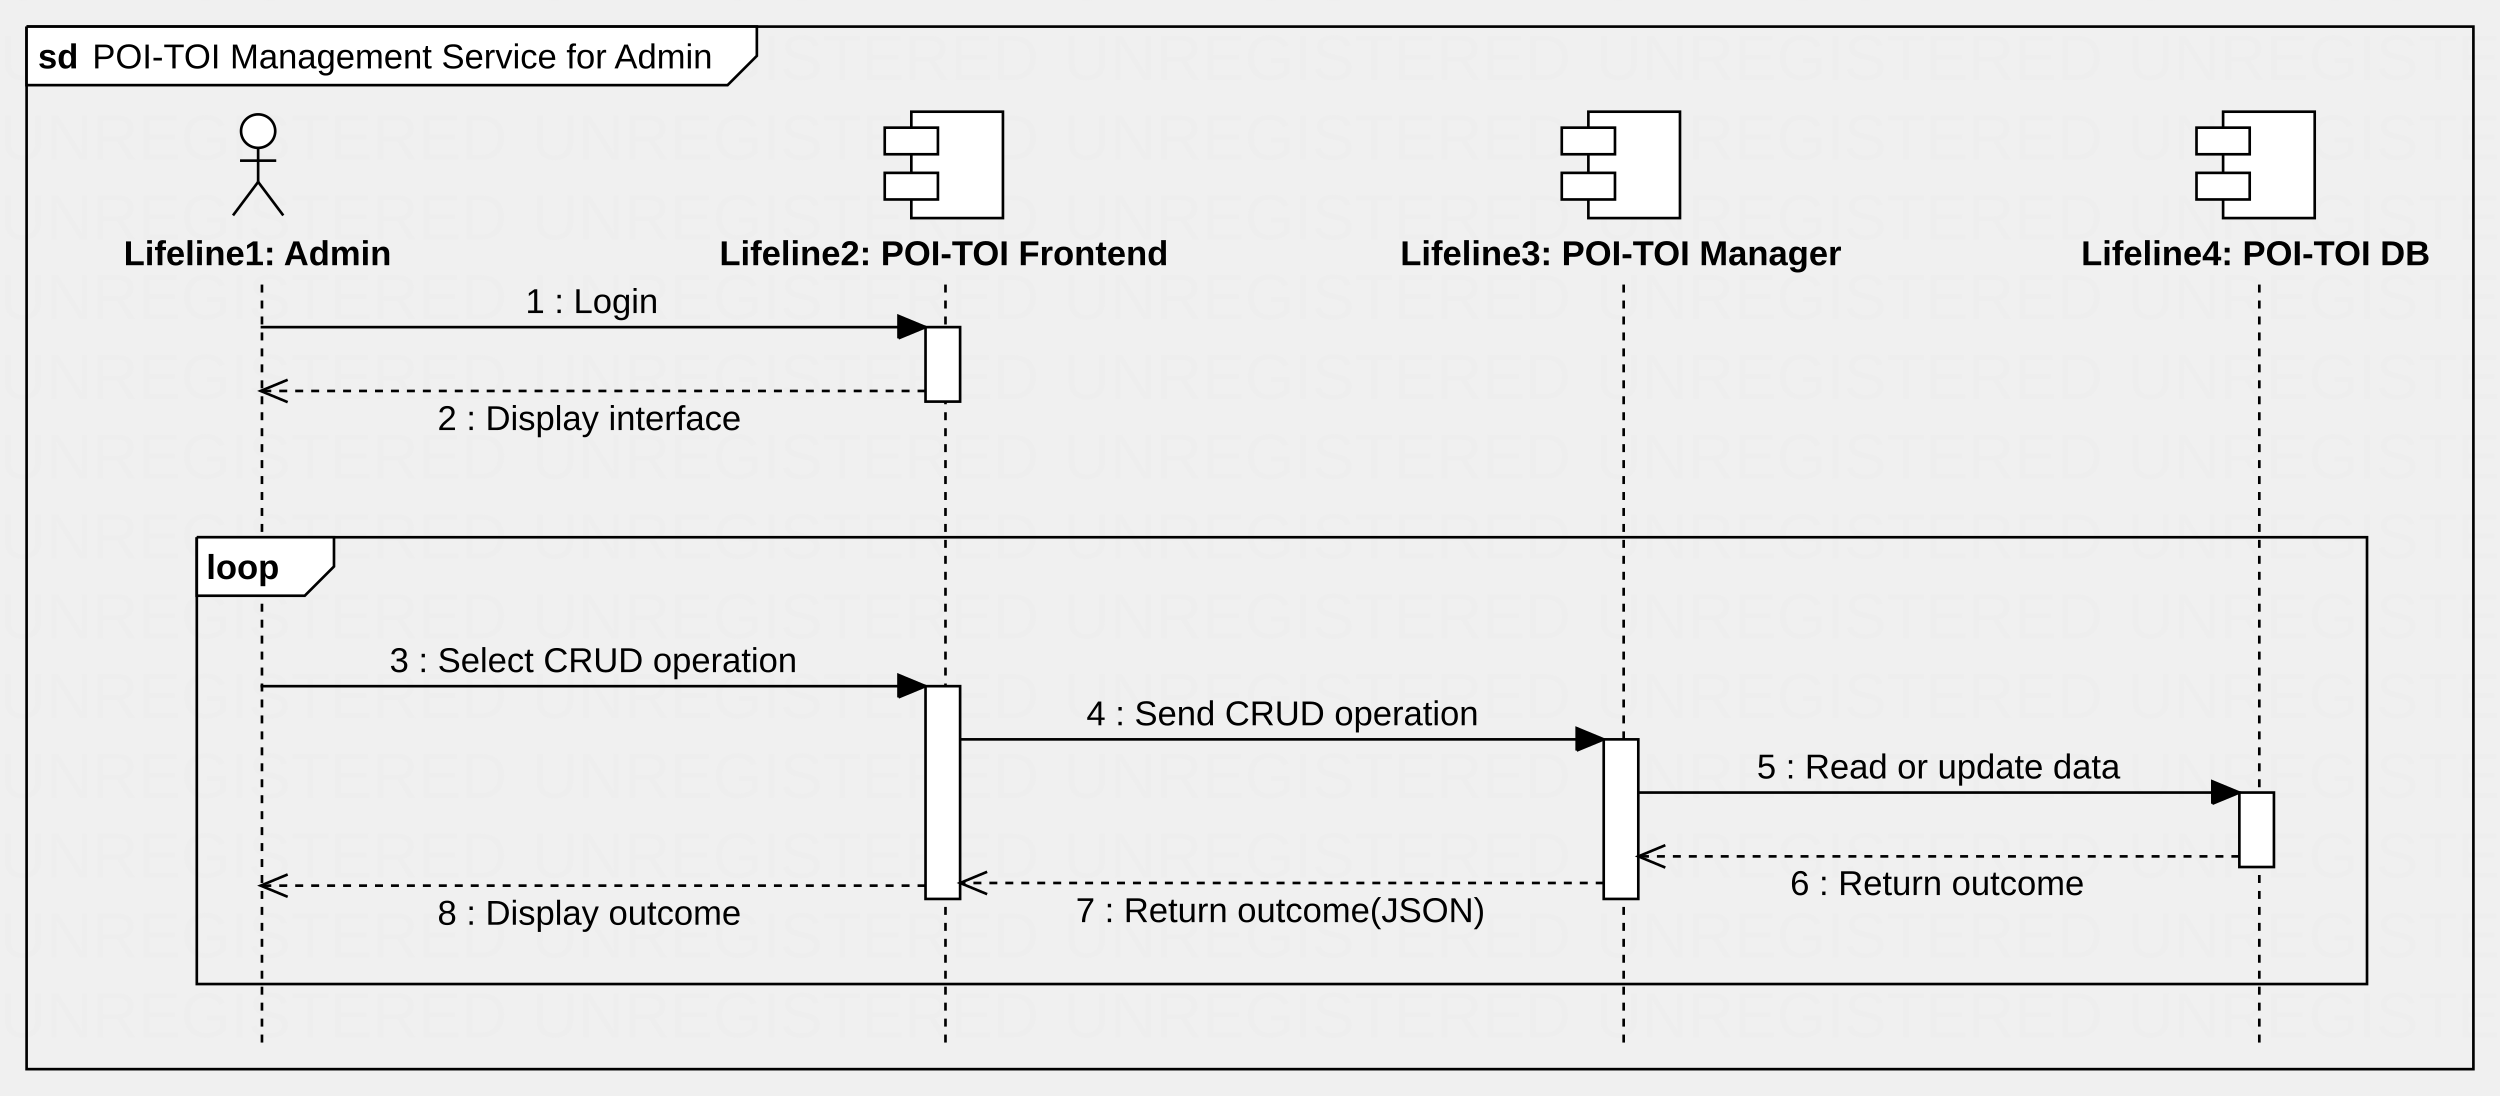
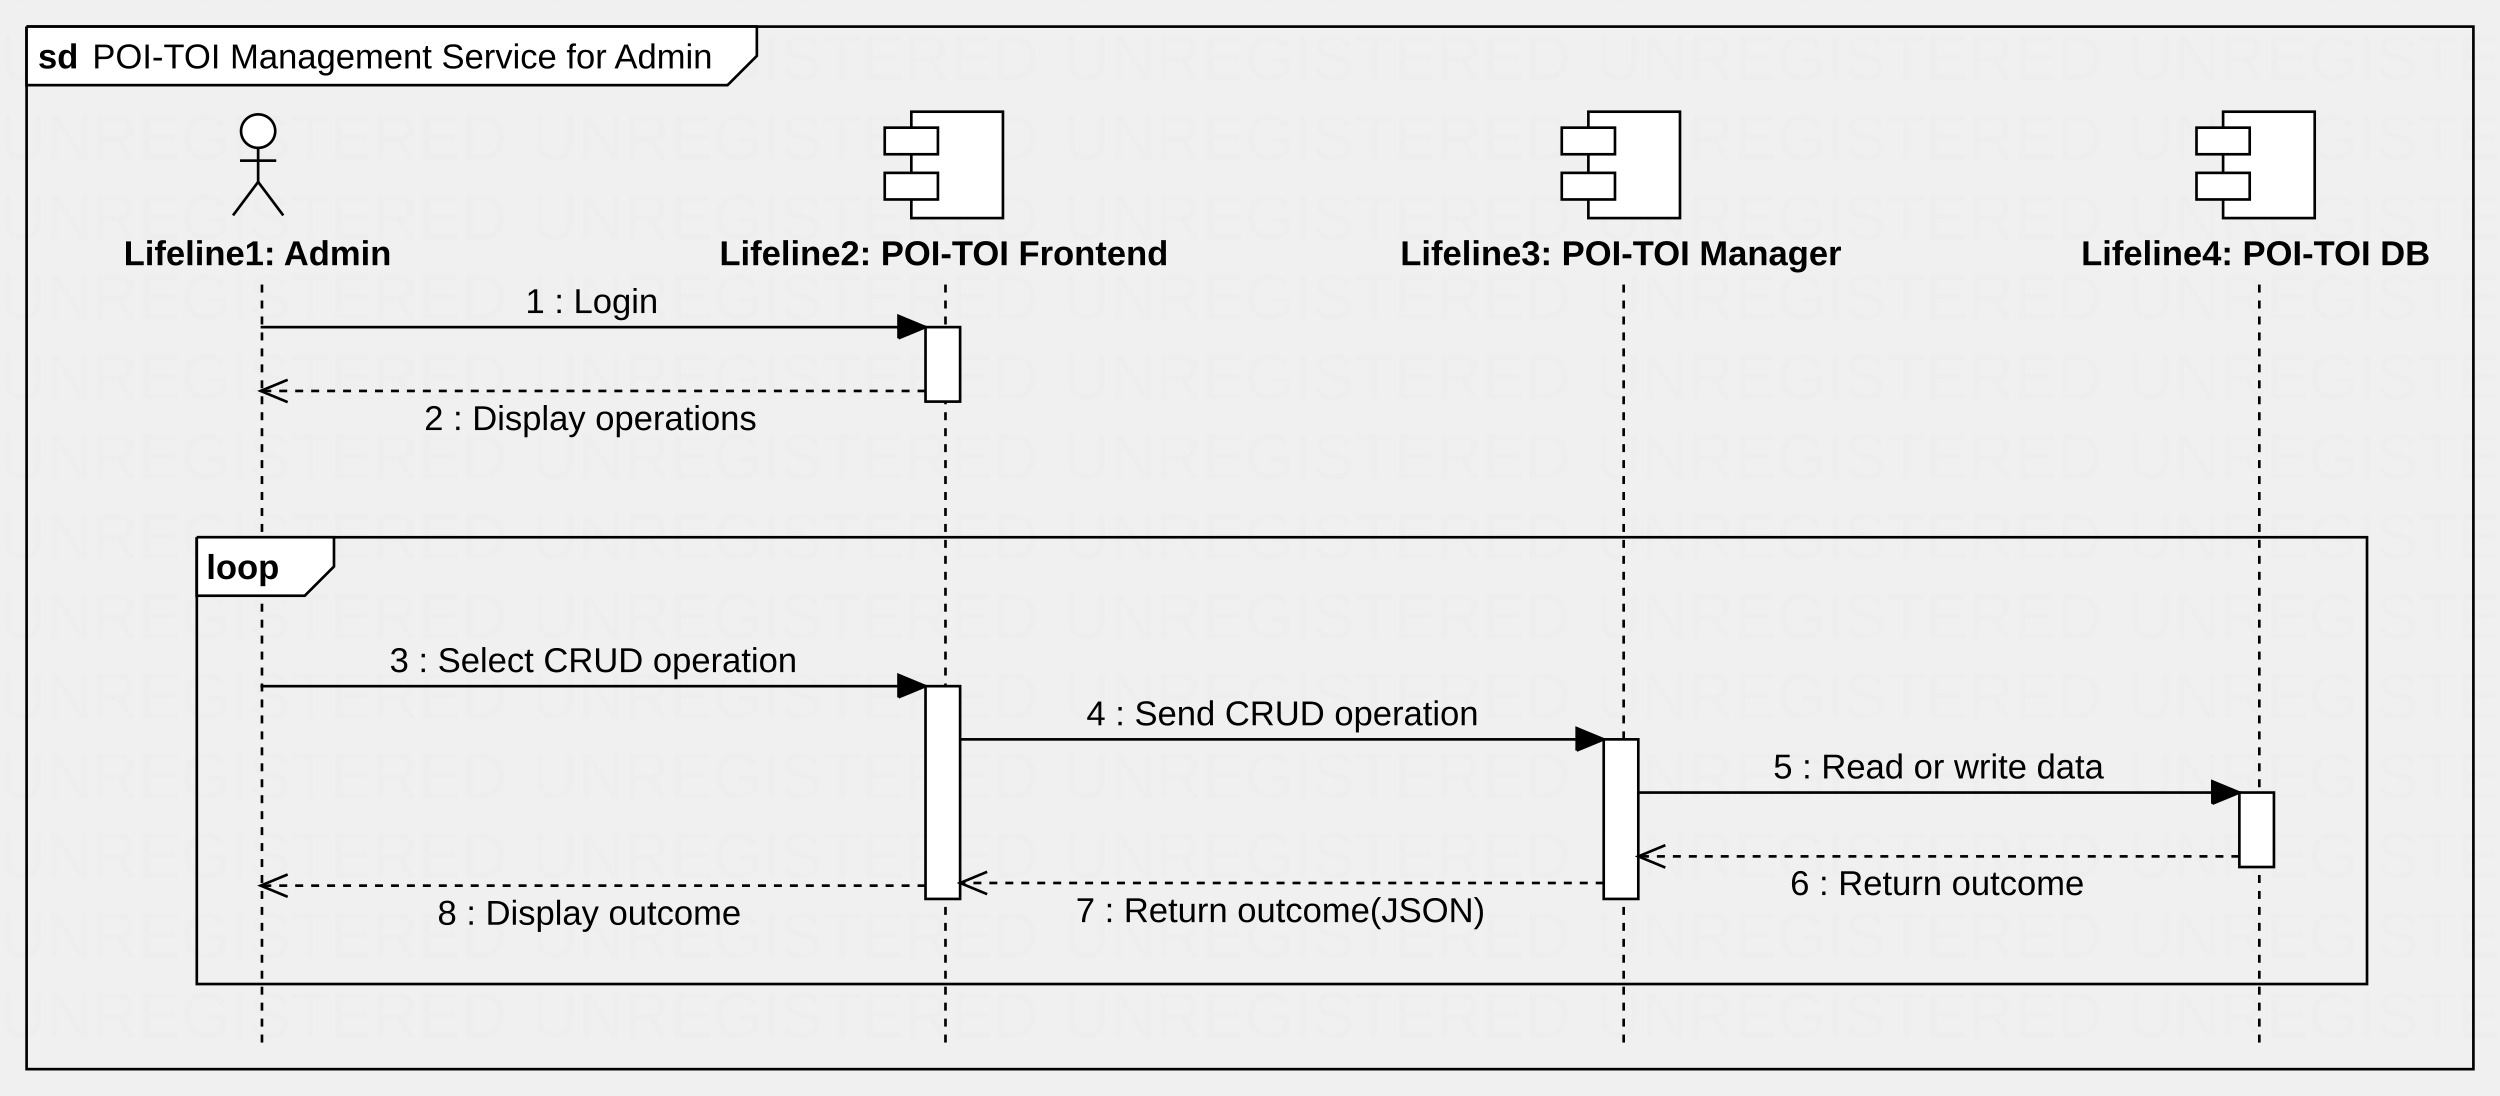
<svg xmlns="http://www.w3.org/2000/svg" version="1.1" width="940" height="412">
  <defs />
  <g>
    <text fill="#eeeeee" stroke="none" font-family="Arial" font-size="24px" font-style="normal" font-weight="normal" text-decoration="none" x="0" y="0">UNREGISTERED</text>
    <text fill="#eeeeee" stroke="none" font-family="Arial" font-size="24px" font-style="normal" font-weight="normal" text-decoration="none" x="0" y="30">UNREGISTERED</text>
    <text fill="#eeeeee" stroke="none" font-family="Arial" font-size="24px" font-style="normal" font-weight="normal" text-decoration="none" x="0" y="60">UNREGISTERED</text>
    <text fill="#eeeeee" stroke="none" font-family="Arial" font-size="24px" font-style="normal" font-weight="normal" text-decoration="none" x="0" y="90">UNREGISTERED</text>
    <text fill="#eeeeee" stroke="none" font-family="Arial" font-size="24px" font-style="normal" font-weight="normal" text-decoration="none" x="0" y="120">UNREGISTERED</text>
    <text fill="#eeeeee" stroke="none" font-family="Arial" font-size="24px" font-style="normal" font-weight="normal" text-decoration="none" x="0" y="150">UNREGISTERED</text>
    <text fill="#eeeeee" stroke="none" font-family="Arial" font-size="24px" font-style="normal" font-weight="normal" text-decoration="none" x="0" y="180">UNREGISTERED</text>
    <text fill="#eeeeee" stroke="none" font-family="Arial" font-size="24px" font-style="normal" font-weight="normal" text-decoration="none" x="0" y="210">UNREGISTERED</text>
    <text fill="#eeeeee" stroke="none" font-family="Arial" font-size="24px" font-style="normal" font-weight="normal" text-decoration="none" x="0" y="240">UNREGISTERED</text>
    <text fill="#eeeeee" stroke="none" font-family="Arial" font-size="24px" font-style="normal" font-weight="normal" text-decoration="none" x="0" y="270">UNREGISTERED</text>
    <text fill="#eeeeee" stroke="none" font-family="Arial" font-size="24px" font-style="normal" font-weight="normal" text-decoration="none" x="0" y="300">UNREGISTERED</text>
    <text fill="#eeeeee" stroke="none" font-family="Arial" font-size="24px" font-style="normal" font-weight="normal" text-decoration="none" x="0" y="330">UNREGISTERED</text>
    <text fill="#eeeeee" stroke="none" font-family="Arial" font-size="24px" font-style="normal" font-weight="normal" text-decoration="none" x="0" y="360">UNREGISTERED</text>
    <text fill="#eeeeee" stroke="none" font-family="Arial" font-size="24px" font-style="normal" font-weight="normal" text-decoration="none" x="0" y="390">UNREGISTERED</text>
    <text fill="#eeeeee" stroke="none" font-family="Arial" font-size="24px" font-style="normal" font-weight="normal" text-decoration="none" x="200" y="0">UNREGISTERED</text>
    <text fill="#eeeeee" stroke="none" font-family="Arial" font-size="24px" font-style="normal" font-weight="normal" text-decoration="none" x="200" y="30">UNREGISTERED</text>
    <text fill="#eeeeee" stroke="none" font-family="Arial" font-size="24px" font-style="normal" font-weight="normal" text-decoration="none" x="200" y="60">UNREGISTERED</text>
    <text fill="#eeeeee" stroke="none" font-family="Arial" font-size="24px" font-style="normal" font-weight="normal" text-decoration="none" x="200" y="90">UNREGISTERED</text>
    <text fill="#eeeeee" stroke="none" font-family="Arial" font-size="24px" font-style="normal" font-weight="normal" text-decoration="none" x="200" y="120">UNREGISTERED</text>
    <text fill="#eeeeee" stroke="none" font-family="Arial" font-size="24px" font-style="normal" font-weight="normal" text-decoration="none" x="200" y="150">UNREGISTERED</text>
    <text fill="#eeeeee" stroke="none" font-family="Arial" font-size="24px" font-style="normal" font-weight="normal" text-decoration="none" x="200" y="180">UNREGISTERED</text>
    <text fill="#eeeeee" stroke="none" font-family="Arial" font-size="24px" font-style="normal" font-weight="normal" text-decoration="none" x="200" y="210">UNREGISTERED</text>
    <text fill="#eeeeee" stroke="none" font-family="Arial" font-size="24px" font-style="normal" font-weight="normal" text-decoration="none" x="200" y="240">UNREGISTERED</text>
    <text fill="#eeeeee" stroke="none" font-family="Arial" font-size="24px" font-style="normal" font-weight="normal" text-decoration="none" x="200" y="270">UNREGISTERED</text>
    <text fill="#eeeeee" stroke="none" font-family="Arial" font-size="24px" font-style="normal" font-weight="normal" text-decoration="none" x="200" y="300">UNREGISTERED</text>
    <text fill="#eeeeee" stroke="none" font-family="Arial" font-size="24px" font-style="normal" font-weight="normal" text-decoration="none" x="200" y="330">UNREGISTERED</text>
    <text fill="#eeeeee" stroke="none" font-family="Arial" font-size="24px" font-style="normal" font-weight="normal" text-decoration="none" x="200" y="360">UNREGISTERED</text>
    <text fill="#eeeeee" stroke="none" font-family="Arial" font-size="24px" font-style="normal" font-weight="normal" text-decoration="none" x="200" y="390">UNREGISTERED</text>
    <text fill="#eeeeee" stroke="none" font-family="Arial" font-size="24px" font-style="normal" font-weight="normal" text-decoration="none" x="400" y="0">UNREGISTERED</text>
    <text fill="#eeeeee" stroke="none" font-family="Arial" font-size="24px" font-style="normal" font-weight="normal" text-decoration="none" x="400" y="30">UNREGISTERED</text>
    <text fill="#eeeeee" stroke="none" font-family="Arial" font-size="24px" font-style="normal" font-weight="normal" text-decoration="none" x="400" y="60">UNREGISTERED</text>
    <text fill="#eeeeee" stroke="none" font-family="Arial" font-size="24px" font-style="normal" font-weight="normal" text-decoration="none" x="400" y="90">UNREGISTERED</text>
    <text fill="#eeeeee" stroke="none" font-family="Arial" font-size="24px" font-style="normal" font-weight="normal" text-decoration="none" x="400" y="120">UNREGISTERED</text>
    <text fill="#eeeeee" stroke="none" font-family="Arial" font-size="24px" font-style="normal" font-weight="normal" text-decoration="none" x="400" y="150">UNREGISTERED</text>
    <text fill="#eeeeee" stroke="none" font-family="Arial" font-size="24px" font-style="normal" font-weight="normal" text-decoration="none" x="400" y="180">UNREGISTERED</text>
    <text fill="#eeeeee" stroke="none" font-family="Arial" font-size="24px" font-style="normal" font-weight="normal" text-decoration="none" x="400" y="210">UNREGISTERED</text>
    <text fill="#eeeeee" stroke="none" font-family="Arial" font-size="24px" font-style="normal" font-weight="normal" text-decoration="none" x="400" y="240">UNREGISTERED</text>
    <text fill="#eeeeee" stroke="none" font-family="Arial" font-size="24px" font-style="normal" font-weight="normal" text-decoration="none" x="400" y="270">UNREGISTERED</text>
    <text fill="#eeeeee" stroke="none" font-family="Arial" font-size="24px" font-style="normal" font-weight="normal" text-decoration="none" x="400" y="300">UNREGISTERED</text>
    <text fill="#eeeeee" stroke="none" font-family="Arial" font-size="24px" font-style="normal" font-weight="normal" text-decoration="none" x="400" y="330">UNREGISTERED</text>
    <text fill="#eeeeee" stroke="none" font-family="Arial" font-size="24px" font-style="normal" font-weight="normal" text-decoration="none" x="400" y="360">UNREGISTERED</text>
    <text fill="#eeeeee" stroke="none" font-family="Arial" font-size="24px" font-style="normal" font-weight="normal" text-decoration="none" x="400" y="390">UNREGISTERED</text>
    <text fill="#eeeeee" stroke="none" font-family="Arial" font-size="24px" font-style="normal" font-weight="normal" text-decoration="none" x="600" y="0">UNREGISTERED</text>
    <text fill="#eeeeee" stroke="none" font-family="Arial" font-size="24px" font-style="normal" font-weight="normal" text-decoration="none" x="600" y="30">UNREGISTERED</text>
    <text fill="#eeeeee" stroke="none" font-family="Arial" font-size="24px" font-style="normal" font-weight="normal" text-decoration="none" x="600" y="60">UNREGISTERED</text>
    <text fill="#eeeeee" stroke="none" font-family="Arial" font-size="24px" font-style="normal" font-weight="normal" text-decoration="none" x="600" y="90">UNREGISTERED</text>
    <text fill="#eeeeee" stroke="none" font-family="Arial" font-size="24px" font-style="normal" font-weight="normal" text-decoration="none" x="600" y="120">UNREGISTERED</text>
    <text fill="#eeeeee" stroke="none" font-family="Arial" font-size="24px" font-style="normal" font-weight="normal" text-decoration="none" x="600" y="150">UNREGISTERED</text>
    <text fill="#eeeeee" stroke="none" font-family="Arial" font-size="24px" font-style="normal" font-weight="normal" text-decoration="none" x="600" y="180">UNREGISTERED</text>
    <text fill="#eeeeee" stroke="none" font-family="Arial" font-size="24px" font-style="normal" font-weight="normal" text-decoration="none" x="600" y="210">UNREGISTERED</text>
    <text fill="#eeeeee" stroke="none" font-family="Arial" font-size="24px" font-style="normal" font-weight="normal" text-decoration="none" x="600" y="240">UNREGISTERED</text>
    <text fill="#eeeeee" stroke="none" font-family="Arial" font-size="24px" font-style="normal" font-weight="normal" text-decoration="none" x="600" y="270">UNREGISTERED</text>
    <text fill="#eeeeee" stroke="none" font-family="Arial" font-size="24px" font-style="normal" font-weight="normal" text-decoration="none" x="600" y="300">UNREGISTERED</text>
    <text fill="#eeeeee" stroke="none" font-family="Arial" font-size="24px" font-style="normal" font-weight="normal" text-decoration="none" x="600" y="330">UNREGISTERED</text>
    <text fill="#eeeeee" stroke="none" font-family="Arial" font-size="24px" font-style="normal" font-weight="normal" text-decoration="none" x="600" y="360">UNREGISTERED</text>
    <text fill="#eeeeee" stroke="none" font-family="Arial" font-size="24px" font-style="normal" font-weight="normal" text-decoration="none" x="600" y="390">UNREGISTERED</text>
    <text fill="#eeeeee" stroke="none" font-family="Arial" font-size="24px" font-style="normal" font-weight="normal" text-decoration="none" x="800" y="0">UNREGISTERED</text>
    <text fill="#eeeeee" stroke="none" font-family="Arial" font-size="24px" font-style="normal" font-weight="normal" text-decoration="none" x="800" y="30">UNREGISTERED</text>
    <text fill="#eeeeee" stroke="none" font-family="Arial" font-size="24px" font-style="normal" font-weight="normal" text-decoration="none" x="800" y="60">UNREGISTERED</text>
    <text fill="#eeeeee" stroke="none" font-family="Arial" font-size="24px" font-style="normal" font-weight="normal" text-decoration="none" x="800" y="90">UNREGISTERED</text>
    <text fill="#eeeeee" stroke="none" font-family="Arial" font-size="24px" font-style="normal" font-weight="normal" text-decoration="none" x="800" y="120">UNREGISTERED</text>
    <text fill="#eeeeee" stroke="none" font-family="Arial" font-size="24px" font-style="normal" font-weight="normal" text-decoration="none" x="800" y="150">UNREGISTERED</text>
    <text fill="#eeeeee" stroke="none" font-family="Arial" font-size="24px" font-style="normal" font-weight="normal" text-decoration="none" x="800" y="180">UNREGISTERED</text>
    <text fill="#eeeeee" stroke="none" font-family="Arial" font-size="24px" font-style="normal" font-weight="normal" text-decoration="none" x="800" y="210">UNREGISTERED</text>
    <text fill="#eeeeee" stroke="none" font-family="Arial" font-size="24px" font-style="normal" font-weight="normal" text-decoration="none" x="800" y="240">UNREGISTERED</text>
    <text fill="#eeeeee" stroke="none" font-family="Arial" font-size="24px" font-style="normal" font-weight="normal" text-decoration="none" x="800" y="270">UNREGISTERED</text>
    <text fill="#eeeeee" stroke="none" font-family="Arial" font-size="24px" font-style="normal" font-weight="normal" text-decoration="none" x="800" y="300">UNREGISTERED</text>
    <text fill="#eeeeee" stroke="none" font-family="Arial" font-size="24px" font-style="normal" font-weight="normal" text-decoration="none" x="800" y="330">UNREGISTERED</text>
    <text fill="#eeeeee" stroke="none" font-family="Arial" font-size="24px" font-style="normal" font-weight="normal" text-decoration="none" x="800" y="360">UNREGISTERED</text>
    <text fill="#eeeeee" stroke="none" font-family="Arial" font-size="24px" font-style="normal" font-weight="normal" text-decoration="none" x="800" y="390">UNREGISTERED</text>
    <g transform="translate(10,2) scale(1,1)">
      <path fill="none" stroke="#000000" d="M 0 8 L 920 8 L 920 400 L 0 400 L 0 8" stroke-miterlimit="10" />
    </g>
    <g transform="translate(10,2) scale(1,1)">
      <path fill="#ffffff" stroke="none" d="M 0 8 L 0 30 L 263.578 30 L 274.578 19 L 274.578 8 L 0 8" />
    </g>
    <g transform="translate(10,2) scale(1,1)">
      <path fill="none" stroke="#000000" d="M 0 8 L 0 30 L 263.578 30 L 274.578 19 L 274.578 8 L 0 8 L 0 8" stroke-miterlimit="10" />
    </g>
    <g transform="translate(10,2) scale(1,1)">
      <g>
        <path fill="none" stroke="none" />
        <text fill="#000000" stroke="none" font-family="Arial" font-size="13px" font-style="normal" font-weight="normal" text-decoration="none" x="24.73" y="23.71">POI-TOI Management Service for Admin</text>
      </g>
    </g>
    <g transform="translate(10,2) scale(1,1)">
      <g>
        <path fill="none" stroke="none" />
        <text fill="#000000" stroke="none" font-family="Arial" font-size="13px" font-style="normal" font-weight="bold" text-decoration="none" x="4.28" y="23.71">sd</text>
      </g>
    </g>
    <g transform="translate(10,2) scale(1,1)">
      <path fill="#ffffff" stroke="none" d="M 80.63 47.3 C 80.63 43.821 83.508 41 87.059 41 C 90.61 41 93.488 43.821 93.488 47.3 C 93.488 50.779 90.61 53.6 87.059 53.6 C 83.508 53.6 80.63 50.779 80.63 47.3 Z" />
    </g>
    <g transform="translate(10,2) scale(1,1)">
      <path fill="none" stroke="#000000" d="M 80.63 47.3 C 80.63 43.821 83.508 41 87.059 41 C 90.61 41 93.488 43.821 93.488 47.3 C 93.488 50.779 90.61 53.6 87.059 53.6 C 83.508 53.6 80.63 50.779 80.63 47.3 Z" stroke-miterlimit="10" />
    </g>
    <g transform="translate(10,2) scale(1,1)">
      <path fill="none" stroke="#000000" d="M 87.059 53.6 L 87.059 66.4" stroke-miterlimit="10" />
    </g>
    <g transform="translate(10,2) scale(1,1)">
      <path fill="none" stroke="#000000" d="M 80.252 58.4 L 93.866 58.4" stroke-miterlimit="10" />
    </g>
    <g transform="translate(10,2) scale(1,1)">
      <path fill="none" stroke="#000000" d="M 87.059 66.4 L 77.605 79" stroke-miterlimit="10" />
    </g>
    <g transform="translate(10,2) scale(1,1)">
      <path fill="none" stroke="#000000" d="M 87.059 66.4 L 96.514 79" stroke-miterlimit="10" />
    </g>
    <g transform="translate(10,2) scale(1,1)">
      <g>
        <path fill="none" stroke="none" />
        <text fill="#000000" stroke="none" font-family="Arial" font-size="13px" font-style="normal" font-weight="bold" text-decoration="none" x="36.5" y="97.71">Lifeline1: Admin</text>
      </g>
    </g>
    <g transform="translate(10,2) scale(1,1)">
      <path fill="none" stroke="#000000" d="M 88.5 105 L 88.5 392" stroke-miterlimit="10" stroke-dasharray="3" />
    </g>
    <g transform="translate(10,2) scale(1,1)">
      <rect fill="#ffffff" stroke="none" x="587.229" y="40" width="34.444" height="40" />
    </g>
    <g transform="translate(10,2) scale(1,1)">
      <path fill="none" stroke="#000000" d="M 587.229 40 L 621.673 40 L 621.673 80 L 587.229 80 L 587.229 40 Z Z" stroke-miterlimit="10" />
    </g>
    <g transform="translate(10,2) scale(1,1)">
      <rect fill="#ffffff" stroke="none" x="577.229" y="46" width="20" height="10" />
    </g>
    <g transform="translate(10,2) scale(1,1)">
      <path fill="none" stroke="#000000" d="M 577.229 46 L 597.229 46 L 597.229 56 L 577.229 56 L 577.229 46 Z Z" stroke-miterlimit="10" />
    </g>
    <g transform="translate(10,2) scale(1,1)">
      <rect fill="#ffffff" stroke="none" x="577.229" y="63" width="20" height="10" />
    </g>
    <g transform="translate(10,2) scale(1,1)">
      <path fill="none" stroke="#000000" d="M 577.229 63 L 597.229 63 L 597.229 73 L 577.229 73 L 577.229 63 Z Z" stroke-miterlimit="10" />
    </g>
    <g transform="translate(10,2) scale(1,1)">
      <g>
        <path fill="none" stroke="none" />
        <text fill="#000000" stroke="none" font-family="Arial" font-size="13px" font-style="normal" font-weight="bold" text-decoration="none" x="516.5" y="97.71">Lifeline3: POI-TOI Manager</text>
      </g>
    </g>
    <g transform="translate(10,2) scale(1,1)">
      <path fill="none" stroke="#000000" d="M 600.5 105 L 600.5 392" stroke-miterlimit="10" stroke-dasharray="3" />
    </g>
    <g transform="translate(10,2) scale(1,1)">
      <rect fill="#ffffff" stroke="none" x="332.66" y="40" width="34.444" height="40" />
    </g>
    <g transform="translate(10,2) scale(1,1)">
      <path fill="none" stroke="#000000" d="M 332.66 40 L 367.105 40 L 367.105 80 L 332.66 80 L 332.66 40 Z Z" stroke-miterlimit="10" />
    </g>
    <g transform="translate(10,2) scale(1,1)">
      <rect fill="#ffffff" stroke="none" x="322.66" y="46" width="20" height="10" />
    </g>
    <g transform="translate(10,2) scale(1,1)">
      <path fill="none" stroke="#000000" d="M 322.66 46 L 342.66 46 L 342.66 56 L 322.66 56 L 322.66 46 Z Z" stroke-miterlimit="10" />
    </g>
    <g transform="translate(10,2) scale(1,1)">
      <rect fill="#ffffff" stroke="none" x="322.66" y="63" width="20" height="10" />
    </g>
    <g transform="translate(10,2) scale(1,1)">
      <path fill="none" stroke="#000000" d="M 322.66 63 L 342.66 63 L 342.66 73 L 322.66 73 L 322.66 63 Z Z" stroke-miterlimit="10" />
    </g>
    <g transform="translate(10,2) scale(1,1)">
      <g>
        <path fill="none" stroke="none" />
        <text fill="#000000" stroke="none" font-family="Arial" font-size="13px" font-style="normal" font-weight="bold" text-decoration="none" x="260.5" y="97.71">Lifeline2: POI-TOI Frontend</text>
      </g>
    </g>
    <g transform="translate(10,2) scale(1,1)">
      <path fill="none" stroke="#000000" d="M 345.5 105 L 345.5 392" stroke-miterlimit="10" stroke-dasharray="3" />
    </g>
    <g transform="translate(10,2) scale(1,1)">
      <rect fill="#ffffff" stroke="none" x="825.887" y="40" width="34.444" height="40" />
    </g>
    <g transform="translate(10,2) scale(1,1)">
      <path fill="none" stroke="#000000" d="M 825.887 40 L 860.332 40 L 860.332 80 L 825.887 80 L 825.887 40 Z Z" stroke-miterlimit="10" />
    </g>
    <g transform="translate(10,2) scale(1,1)">
      <rect fill="#ffffff" stroke="none" x="815.887" y="46" width="20" height="10" />
    </g>
    <g transform="translate(10,2) scale(1,1)">
      <path fill="none" stroke="#000000" d="M 815.887 46 L 835.887 46 L 835.887 56 L 815.887 56 L 815.887 46 Z Z" stroke-miterlimit="10" />
    </g>
    <g transform="translate(10,2) scale(1,1)">
      <rect fill="#ffffff" stroke="none" x="815.887" y="63" width="20" height="10" />
    </g>
    <g transform="translate(10,2) scale(1,1)">
      <path fill="none" stroke="#000000" d="M 815.887 63 L 835.887 63 L 835.887 73 L 815.887 73 L 815.887 63 Z Z" stroke-miterlimit="10" />
    </g>
    <g transform="translate(10,2) scale(1,1)">
      <g>
        <path fill="none" stroke="none" />
        <text fill="#000000" stroke="none" font-family="Arial" font-size="13px" font-style="normal" font-weight="bold" text-decoration="none" x="772.5" y="97.71">Lifeline4: POI-TOI DB</text>
      </g>
    </g>
    <g transform="translate(10,2) scale(1,1)">
      <path fill="none" stroke="#000000" d="M 839.5 105 L 839.5 392" stroke-miterlimit="10" stroke-dasharray="3" />
    </g>
    <g transform="translate(10,2) scale(1,1)">
      <path fill="none" stroke="#000000" d="M 88 121 L 338 121" stroke-miterlimit="10" />
    </g>
    <g transform="translate(10,2) scale(1,1)">
      <path fill="#000000" stroke="none" d="M 327.837 125.21 L 338 121 L 327.837 116.79" />
    </g>
    <g transform="translate(10,2) scale(1,1)">
      <path fill="none" stroke="#000000" d="M 327.837 125.21 L 338 121 L 327.837 116.79 L 327.837 125.21" stroke-miterlimit="10" />
    </g>
    <g transform="translate(10,2) scale(1,1)">
      <g>
        <path fill="none" stroke="none" />
        <text fill="#000000" stroke="none" font-family="Arial" font-size="13px" font-style="normal" font-weight="normal" text-decoration="none" x="187.585" y="115.71">1 : Login</text>
      </g>
    </g>
    <g transform="translate(10,2) scale(1,1)">
      <rect fill="#ffffff" stroke="none" x="338" y="121" width="13" height="28" />
    </g>
    <g transform="translate(10,2) scale(1,1)">
      <path fill="none" stroke="#000000" d="M 338 121 L 351 121 L 351 149 L 338 149 L 338 121 Z Z" stroke-miterlimit="10" />
    </g>
    <g transform="translate(10,2) scale(1,1)">
      <path fill="none" stroke="#000000" d="M 338 145 L 88 145" stroke-miterlimit="10" stroke-dasharray="3" />
    </g>
    <g transform="translate(10,2) scale(1,1)">
      <path fill="none" stroke="#000000" d="M 98.163 140.79 L 88 145 L 98.163 149.21" stroke-miterlimit="10" />
    </g>
    <g transform="translate(10,2) scale(1,1)">
      <g>
        <path fill="none" stroke="none" />
-         <text fill="#000000" stroke="none" font-family="Arial" font-size="13px" font-style="normal" font-weight="normal" text-decoration="none" x="154.5" y="159.71">2 : Display interface</text>
+         <text fill="#000000" stroke="none" font-family="Arial" font-size="13px" font-style="normal" font-weight="normal" text-decoration="none" x="149.5" y="159.71">2 : Display operations</text>
      </g>
    </g>
    <g transform="translate(10,2) scale(1,1)">
      <path fill="none" stroke="#000000" d="M 88 256 L 338 256" stroke-miterlimit="10" />
    </g>
    <g transform="translate(10,2) scale(1,1)">
      <path fill="#000000" stroke="none" d="M 327.837 260.21 L 338 256 L 327.837 251.79" />
    </g>
    <g transform="translate(10,2) scale(1,1)">
      <path fill="none" stroke="#000000" d="M 327.837 260.21 L 338 256 L 327.837 251.79 L 327.837 260.21" stroke-miterlimit="10" />
    </g>
    <g transform="translate(10,2) scale(1,1)">
      <g>
        <path fill="none" stroke="none" />
        <text fill="#000000" stroke="none" font-family="Arial" font-size="13px" font-style="normal" font-weight="normal" text-decoration="none" x="136.5" y="250.71">3 : Select CRUD operation</text>
      </g>
    </g>
    <g transform="translate(10,2) scale(1,1)">
      <rect fill="#ffffff" stroke="none" x="338" y="256" width="13" height="80" />
    </g>
    <g transform="translate(10,2) scale(1,1)">
      <path fill="none" stroke="#000000" d="M 338 256 L 351 256 L 351 336 L 338 336 L 338 256 Z Z" stroke-miterlimit="10" />
    </g>
    <g transform="translate(10,2) scale(1,1)">
      <path fill="none" stroke="#000000" d="M 351 276 L 593 276" stroke-miterlimit="10" />
    </g>
    <g transform="translate(10,2) scale(1,1)">
      <path fill="#000000" stroke="none" d="M 582.837 280.21 L 593 276 L 582.837 271.79" />
    </g>
    <g transform="translate(10,2) scale(1,1)">
      <path fill="none" stroke="#000000" d="M 582.837 280.21 L 593 276 L 582.837 271.79 L 582.837 280.21" stroke-miterlimit="10" />
    </g>
    <g transform="translate(10,2) scale(1,1)">
      <g>
        <path fill="none" stroke="none" />
        <text fill="#000000" stroke="none" font-family="Arial" font-size="13px" font-style="normal" font-weight="normal" text-decoration="none" x="398.5" y="270.71">4 : Send CRUD operation</text>
      </g>
    </g>
    <g transform="translate(10,2) scale(1,1)">
      <rect fill="#ffffff" stroke="none" x="593" y="276" width="13" height="60" />
    </g>
    <g transform="translate(10,2) scale(1,1)">
      <path fill="none" stroke="#000000" d="M 593 276 L 606 276 L 606 336 L 593 336 L 593 276 Z Z" stroke-miterlimit="10" />
    </g>
    <g transform="translate(10,2) scale(1,1)">
      <path fill="none" stroke="#000000" d="M 606 296 L 832 296" stroke-miterlimit="10" />
    </g>
    <g transform="translate(10,2) scale(1,1)">
      <path fill="#000000" stroke="none" d="M 821.837 300.21 L 832 296 L 821.837 291.79" />
    </g>
    <g transform="translate(10,2) scale(1,1)">
      <path fill="none" stroke="#000000" d="M 821.837 300.21 L 832 296 L 821.837 291.79 L 821.837 300.21" stroke-miterlimit="10" />
    </g>
    <g transform="translate(10,2) scale(1,1)">
      <g>
        <path fill="none" stroke="none" />
-         <text fill="#000000" stroke="none" font-family="Arial" font-size="13px" font-style="normal" font-weight="normal" text-decoration="none" x="650.595" y="290.71">5 : Read or update data</text>
+         <text fill="#000000" stroke="none" font-family="Arial" font-size="13px" font-style="normal" font-weight="normal" text-decoration="none" x="656.752" y="290.71">5 : Read or write data</text>
      </g>
    </g>
    <g transform="translate(10,2) scale(1,1)">
      <rect fill="#ffffff" stroke="none" x="832" y="296" width="13" height="28" />
    </g>
    <g transform="translate(10,2) scale(1,1)">
      <path fill="none" stroke="#000000" d="M 832 296 L 845 296 L 845 324 L 832 324 L 832 296 Z Z" stroke-miterlimit="10" />
    </g>
    <g transform="translate(10,2) scale(1,1)">
      <path fill="none" stroke="#000000" d="M 832 320 L 606 320" stroke-miterlimit="10" stroke-dasharray="3" />
    </g>
    <g transform="translate(10,2) scale(1,1)">
      <path fill="none" stroke="#000000" d="M 616.163 315.79 L 606 320 L 616.163 324.21" stroke-miterlimit="10" />
    </g>
    <g transform="translate(10,2) scale(1,1)">
      <g>
        <path fill="none" stroke="none" />
        <text fill="#000000" stroke="none" font-family="Arial" font-size="13px" font-style="normal" font-weight="normal" text-decoration="none" x="663.115" y="334.539">6 : Return outcome</text>
      </g>
    </g>
    <g transform="translate(10,2) scale(1,1)">
      <path fill="none" stroke="#000000" d="M 593 330 L 351 330" stroke-miterlimit="10" stroke-dasharray="3" />
    </g>
    <g transform="translate(10,2) scale(1,1)">
      <path fill="none" stroke="#000000" d="M 361.163 325.79 L 351 330 L 361.163 334.21" stroke-miterlimit="10" />
    </g>
    <g transform="translate(10,2) scale(1,1)">
      <g>
        <path fill="none" stroke="none" />
        <text fill="#000000" stroke="none" font-family="Arial" font-size="13px" font-style="normal" font-weight="normal" text-decoration="none" x="394.5" y="344.71">7 : Return outcome(JSON)</text>
      </g>
    </g>
    <g transform="translate(10,2) scale(1,1)">
      <path fill="none" stroke="#000000" d="M 338 331 L 88 331" stroke-miterlimit="10" stroke-dasharray="3" />
    </g>
    <g transform="translate(10,2) scale(1,1)">
      <path fill="none" stroke="#000000" d="M 98.163 326.79 L 88 331 L 98.163 335.21" stroke-miterlimit="10" />
    </g>
    <g transform="translate(10,2) scale(1,1)">
      <g>
        <path fill="none" stroke="none" />
        <text fill="#000000" stroke="none" font-family="Arial" font-size="13px" font-style="normal" font-weight="normal" text-decoration="none" x="154.5" y="345.71">8 : Display outcome</text>
      </g>
    </g>
    <g transform="translate(10,2) scale(1,1)">
      <path fill="none" stroke="#000000" d="M 64 200 L 880 200 L 880 368 L 64 368 L 64 200" stroke-miterlimit="10" />
    </g>
    <g transform="translate(10,2) scale(1,1)">
      <path fill="#ffffff" stroke="none" d="M 64 200 L 64 222 L 104.578 222 L 115.578 211 L 115.578 200 L 64 200" />
    </g>
    <g transform="translate(10,2) scale(1,1)">
      <path fill="none" stroke="#000000" d="M 64 200 L 64 222 L 104.578 222 L 115.578 211 L 115.578 200 L 64 200 L 64 200" stroke-miterlimit="10" />
    </g>
    <g transform="translate(10,2) scale(1,1)">
      <g>
        <path fill="none" stroke="none" />
        <text fill="#000000" stroke="none" font-family="Arial" font-size="13px" font-style="normal" font-weight="bold" text-decoration="none" x="67.572" y="215.71">loop</text>
      </g>
    </g>
  </g>
</svg>
